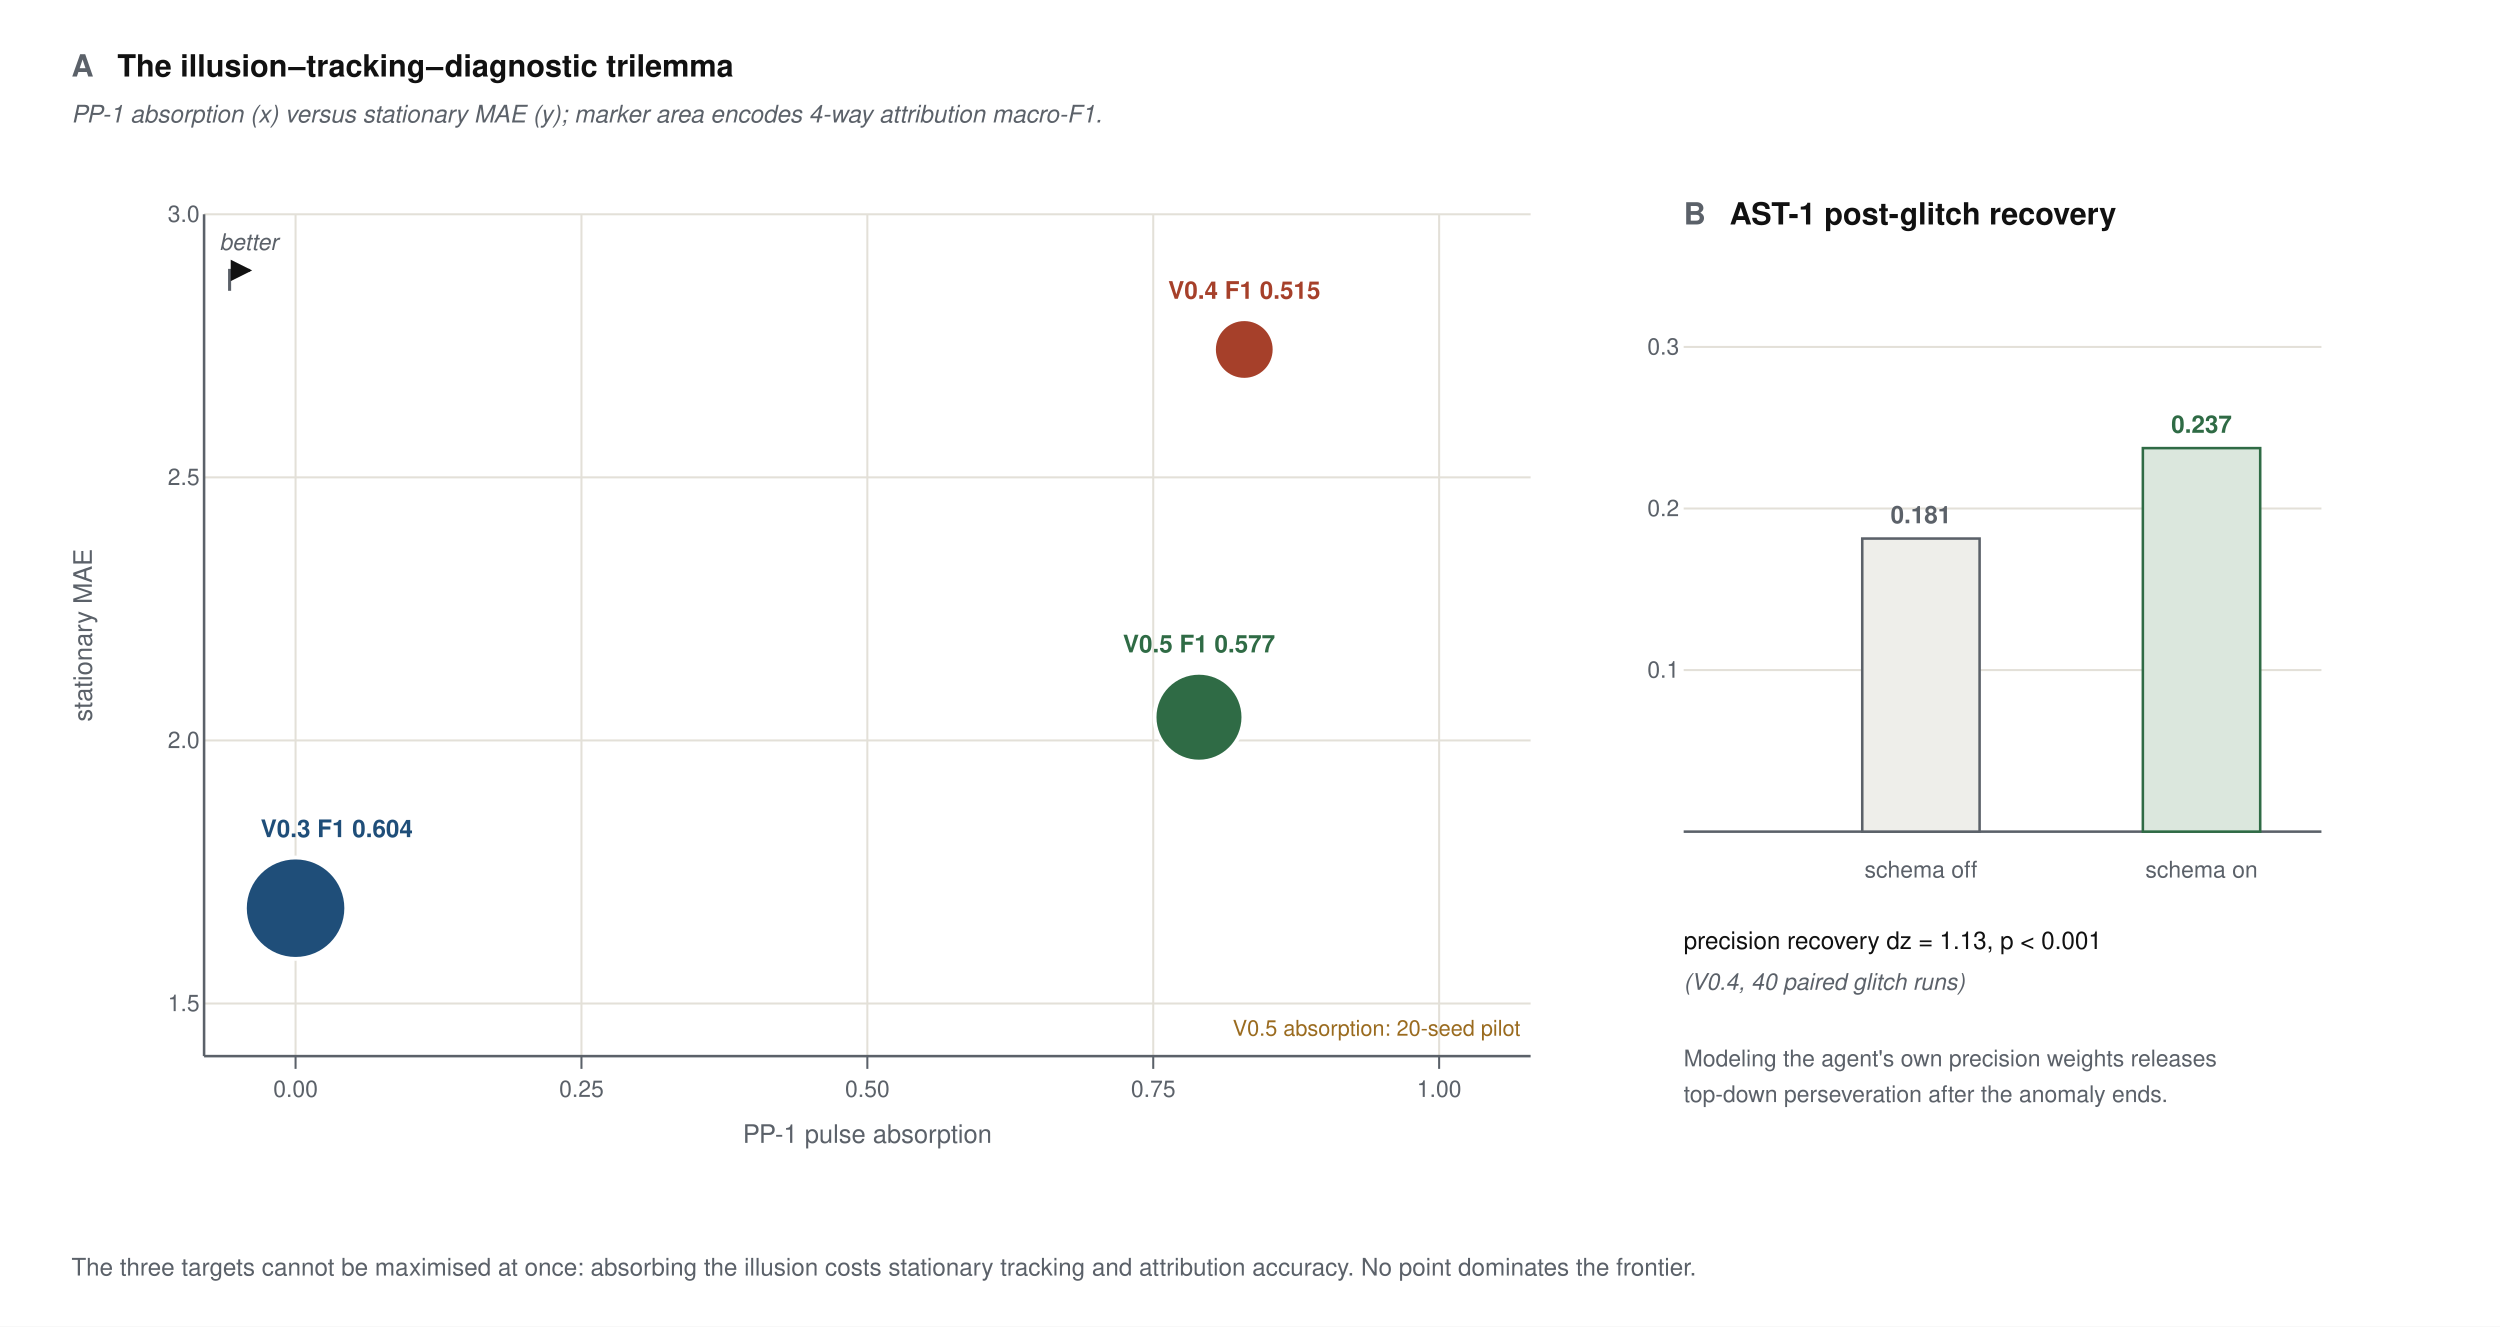
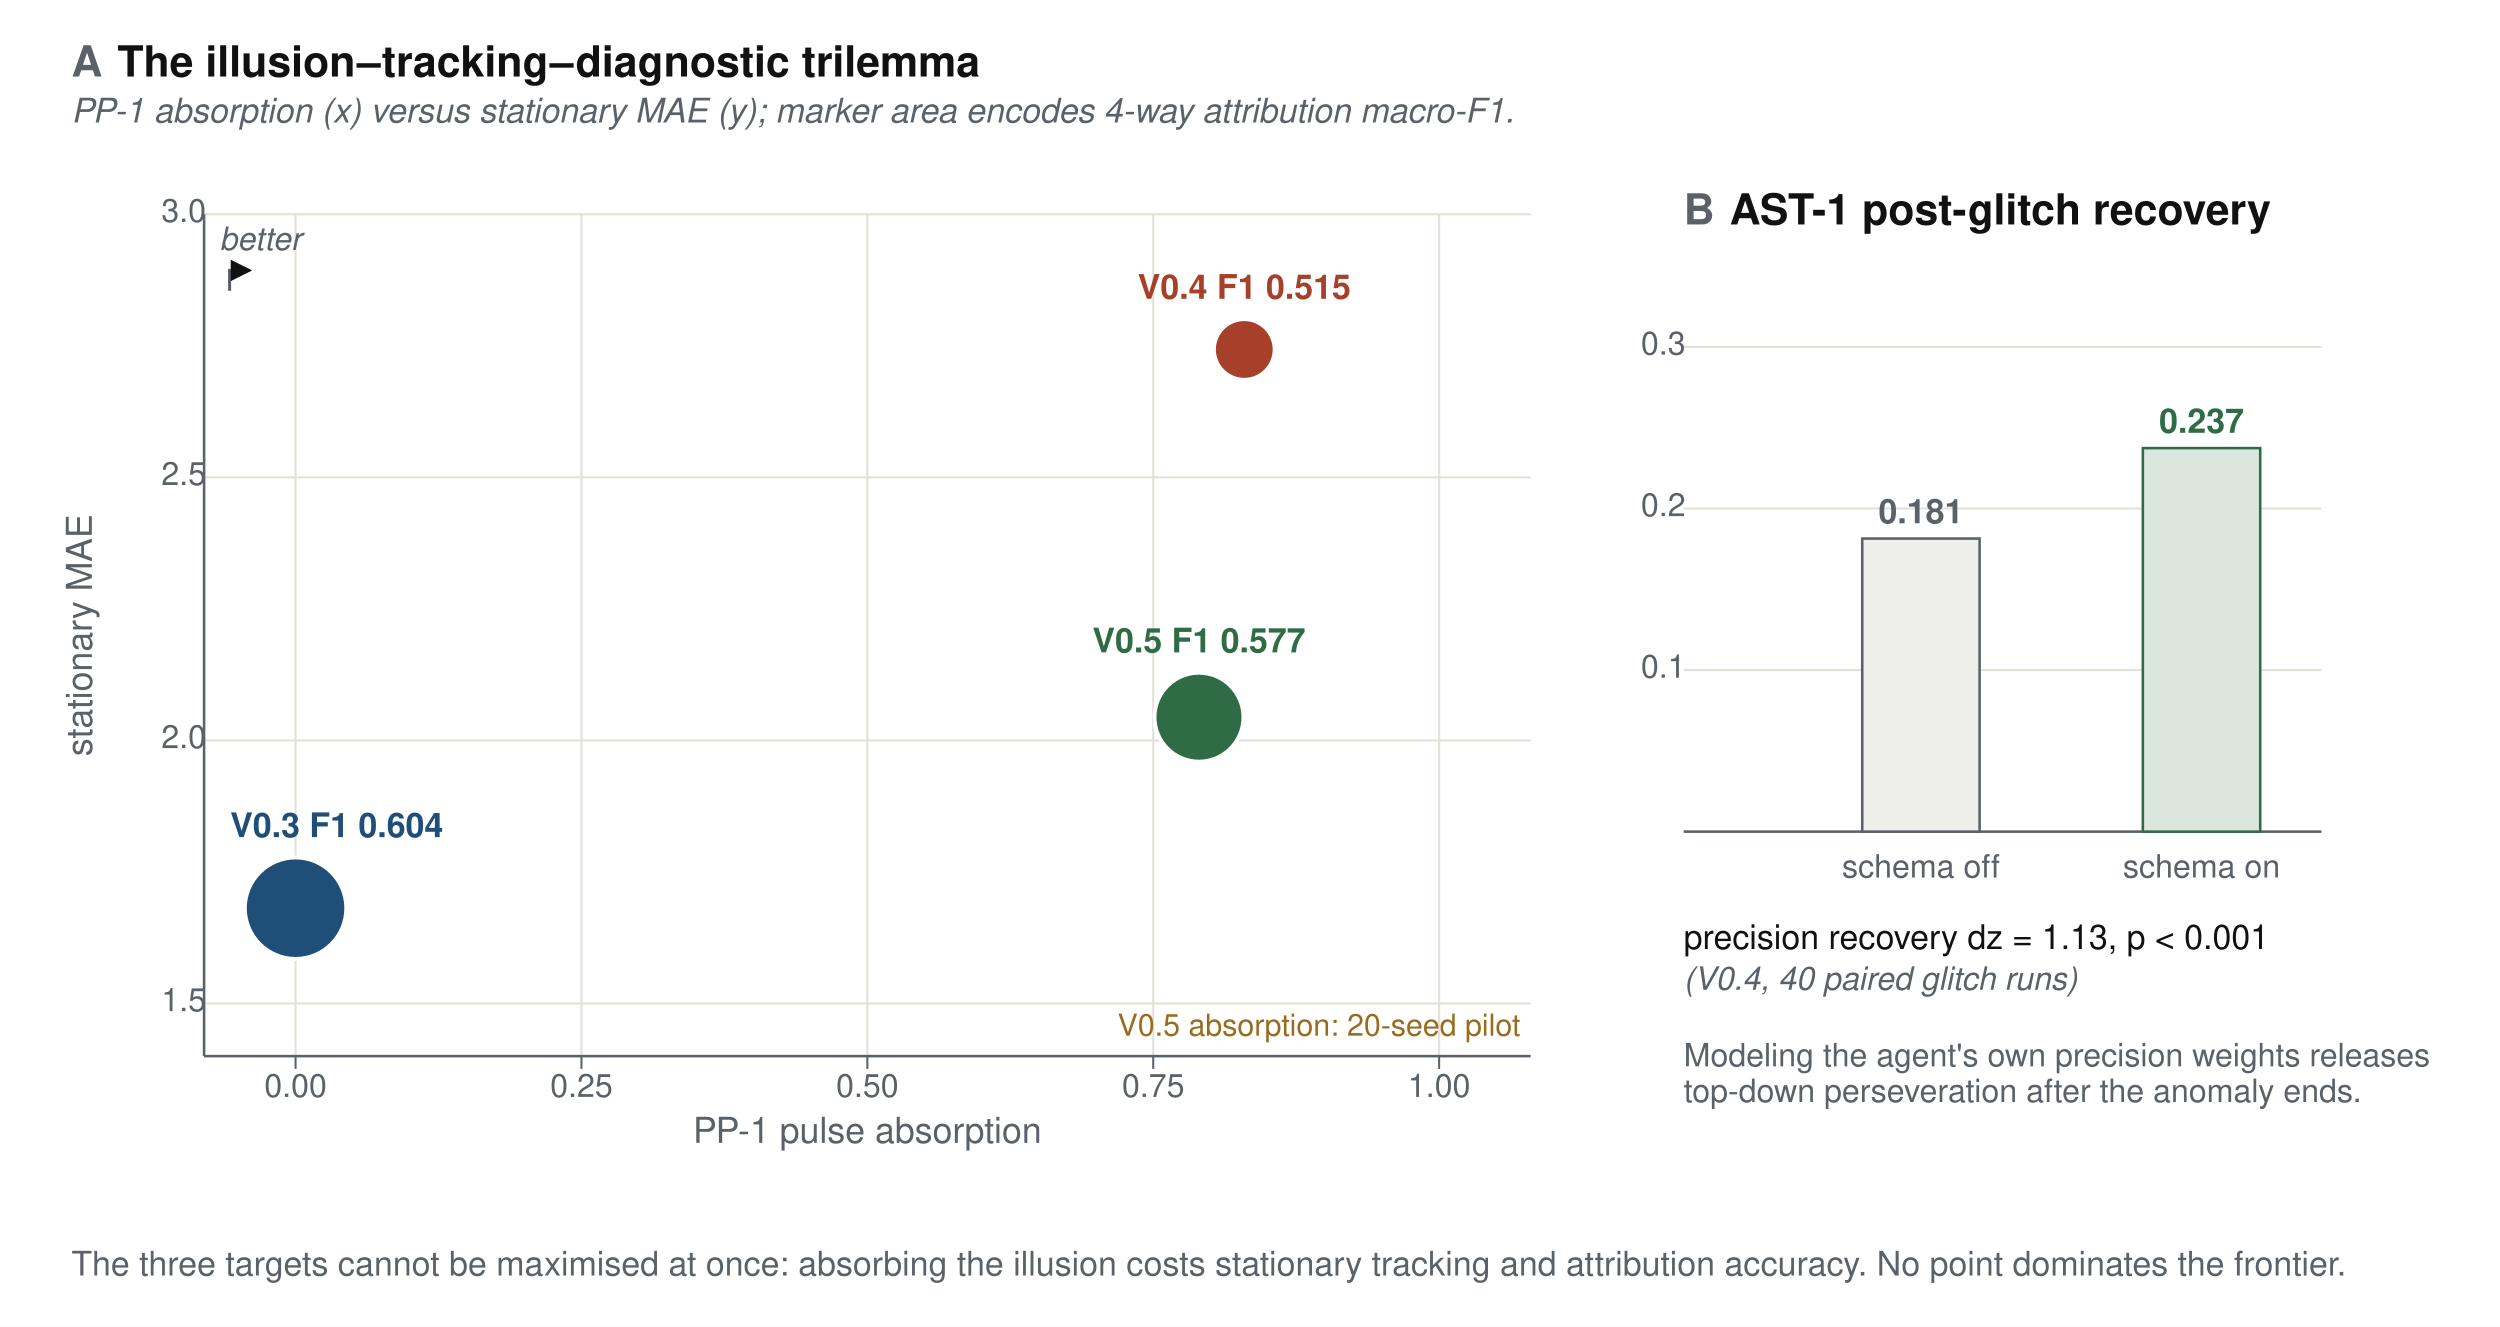
<svg xmlns="http://www.w3.org/2000/svg" viewBox="0 0 980 520" width="980" height="520" role="img">
  <defs>
    <marker id="arrow" viewBox="0 0 10 10" refX="9" refY="5" markerWidth="7" markerHeight="7" orient="auto-start-reverse">
      <path d="M 0 0 L 10 5 L 0 10 z" fill="#111111" />
    </marker>
  </defs>
  <rect width="980" height="520" fill="#ffffff" />
-   <text x="28" y="30" font-family="Helvetica, Arial, sans-serif" font-size="12" font-weight="700" fill="#5b6169" text-anchor="start">A</text>
-   <text x="46" y="30" font-family="Helvetica, Arial, sans-serif" font-size="12" font-weight="700" fill="#111111" text-anchor="start">The illusion–tracking–diagnostic trilemma</text>
-   <text x="28" y="48" font-family="Helvetica, Arial, sans-serif" font-size="9.5" font-weight="400" fill="#5b6169" text-anchor="start" font-style="italic">PP-1 absorption (x) versus stationary MAE (y); marker area encodes 4-way attribution macro-F1.</text>
+   <text x="28" y="30" font-family="Helvetica, Arial, sans-serif" font-size="16.8" font-weight="700" fill="#5b6169" text-anchor="start">A</text>
+   <text x="46" y="30" font-family="Helvetica, Arial, sans-serif" font-size="16.8" font-weight="700" fill="#111111" text-anchor="start">The illusion–tracking–diagnostic trilemma</text>
+   <text x="28" y="48" font-family="Helvetica, Arial, sans-serif" font-size="13.3" font-weight="400" fill="#5b6169" text-anchor="start" font-style="italic">PP-1 absorption (x) versus stationary MAE (y); marker area encodes 4-way attribution macro-F1.</text>
  <line x1="115.862" y1="414" x2="115.862" y2="84" stroke="#e3e0d8" stroke-width="0.8" />
  <line x1="115.862" y1="414" x2="115.862" y2="419" stroke="#5b6169" stroke-width="0.8" />
-   <text x="115.862" y="430" font-family="Helvetica, Arial, sans-serif" font-size="9" font-weight="400" fill="#5b6169" text-anchor="middle">0.00</text>
+   <text x="115.862" y="430" font-family="Helvetica, Arial, sans-serif" font-size="12.6" font-weight="400" fill="#5b6169" text-anchor="middle">0.00</text>
  <line x1="227.931" y1="414" x2="227.931" y2="84" stroke="#e3e0d8" stroke-width="0.8" />
  <line x1="227.931" y1="414" x2="227.931" y2="419" stroke="#5b6169" stroke-width="0.8" />
-   <text x="227.931" y="430" font-family="Helvetica, Arial, sans-serif" font-size="9" font-weight="400" fill="#5b6169" text-anchor="middle">0.25</text>
+   <text x="227.931" y="430" font-family="Helvetica, Arial, sans-serif" font-size="12.6" font-weight="400" fill="#5b6169" text-anchor="middle">0.25</text>
  <line x1="340" y1="414" x2="340" y2="84" stroke="#e3e0d8" stroke-width="0.8" />
  <line x1="340" y1="414" x2="340" y2="419" stroke="#5b6169" stroke-width="0.8" />
-   <text x="340" y="430" font-family="Helvetica, Arial, sans-serif" font-size="9" font-weight="400" fill="#5b6169" text-anchor="middle">0.50</text>
+   <text x="340" y="430" font-family="Helvetica, Arial, sans-serif" font-size="12.6" font-weight="400" fill="#5b6169" text-anchor="middle">0.50</text>
  <line x1="452.069" y1="414" x2="452.069" y2="84" stroke="#e3e0d8" stroke-width="0.8" />
  <line x1="452.069" y1="414" x2="452.069" y2="419" stroke="#5b6169" stroke-width="0.8" />
-   <text x="452.069" y="430" font-family="Helvetica, Arial, sans-serif" font-size="9" font-weight="400" fill="#5b6169" text-anchor="middle">0.75</text>
+   <text x="452.069" y="430" font-family="Helvetica, Arial, sans-serif" font-size="12.6" font-weight="400" fill="#5b6169" text-anchor="middle">0.75</text>
  <line x1="564.138" y1="414" x2="564.138" y2="84" stroke="#e3e0d8" stroke-width="0.8" />
  <line x1="564.138" y1="414" x2="564.138" y2="419" stroke="#5b6169" stroke-width="0.8" />
-   <text x="564.138" y="430" font-family="Helvetica, Arial, sans-serif" font-size="9" font-weight="400" fill="#5b6169" text-anchor="middle">1.00</text>
+   <text x="564.138" y="430" font-family="Helvetica, Arial, sans-serif" font-size="12.6" font-weight="400" fill="#5b6169" text-anchor="middle">1.00</text>
  <line x1="80" y1="393.375" x2="600" y2="393.375" stroke="#e3e0d8" stroke-width="0.8" />
-   <text x="72" y="396.375" font-family="Helvetica, Arial, sans-serif" font-size="9" font-weight="400" fill="#5b6169" text-anchor="middle">1.5</text>
+   <text x="72" y="396.375" font-family="Helvetica, Arial, sans-serif" font-size="12.6" font-weight="400" fill="#5b6169" text-anchor="middle">1.5</text>
  <line x1="80" y1="290.25" x2="600" y2="290.25" stroke="#e3e0d8" stroke-width="0.8" />
-   <text x="72" y="293.25" font-family="Helvetica, Arial, sans-serif" font-size="9" font-weight="400" fill="#5b6169" text-anchor="middle">2.0</text>
+   <text x="72" y="293.25" font-family="Helvetica, Arial, sans-serif" font-size="12.6" font-weight="400" fill="#5b6169" text-anchor="middle">2.0</text>
  <line x1="80" y1="187.125" x2="600" y2="187.125" stroke="#e3e0d8" stroke-width="0.8" />
-   <text x="72" y="190.125" font-family="Helvetica, Arial, sans-serif" font-size="9" font-weight="400" fill="#5b6169" text-anchor="middle">2.5</text>
+   <text x="72" y="190.125" font-family="Helvetica, Arial, sans-serif" font-size="12.6" font-weight="400" fill="#5b6169" text-anchor="middle">2.5</text>
  <line x1="80" y1="84" x2="600" y2="84" stroke="#e3e0d8" stroke-width="0.8" />
-   <text x="72" y="87" font-family="Helvetica, Arial, sans-serif" font-size="9" font-weight="400" fill="#5b6169" text-anchor="middle">3.0</text>
+   <text x="72" y="87" font-family="Helvetica, Arial, sans-serif" font-size="12.6" font-weight="400" fill="#5b6169" text-anchor="middle">3.0</text>
  <line x1="80" y1="414" x2="600" y2="414" stroke="#5b6169" stroke-width="1" />
  <line x1="80" y1="84" x2="80" y2="414" stroke="#5b6169" stroke-width="1" />
-   <text x="340" y="448" font-family="Helvetica, Arial, sans-serif" font-size="10" font-weight="400" fill="#5b6169" text-anchor="middle">PP-1 pulse absorption</text>
-   <text x="36" y="249" transform="rotate(-90 36 249)" font-family="Helvetica, Arial, sans-serif" font-size="10" fill="#5b6169" text-anchor="middle">stationary MAE</text>
+   <text x="340" y="448" font-family="Helvetica, Arial, sans-serif" font-size="14" font-weight="400" fill="#5b6169" text-anchor="middle">PP-1 pulse absorption</text>
+   <text x="36" y="249" transform="rotate(-90 36 249)" font-family="Helvetica, Arial, sans-serif" font-size="14" fill="#5b6169" text-anchor="middle">stationary MAE</text>
  <circle cx="115.862" cy="356.013" r="19.866" fill="#1f4e79" stroke="#ffffff" stroke-width="1.5" />
-   <text x="132" y="328.147" font-family="Helvetica, Arial, sans-serif" font-size="9.5" font-weight="700" fill="#1f4e79" text-anchor="middle">V0.3  F1 0.604</text>
+   <text x="132" y="328.147" font-family="Helvetica, Arial, sans-serif" font-size="13.3" font-weight="700" fill="#1f4e79" text-anchor="middle">V0.3  F1 0.604</text>
  <circle cx="487.753" cy="136.993" r="11.877" fill="#a6402a" stroke="#ffffff" stroke-width="1.5" />
-   <text x="487.753" y="117.117" font-family="Helvetica, Arial, sans-serif" font-size="9.5" font-weight="700" fill="#a6402a" text-anchor="middle">V0.4  F1 0.515</text>
+   <text x="487.753" y="117.117" font-family="Helvetica, Arial, sans-serif" font-size="13.3" font-weight="700" fill="#a6402a" text-anchor="middle">V0.4  F1 0.515</text>
  <circle cx="470" cy="281.148" r="17.408" fill="#2f6b45" stroke="#ffffff" stroke-width="1.5" />
-   <text x="470" y="255.74" font-family="Helvetica, Arial, sans-serif" font-size="9.5" font-weight="700" fill="#2f6b45" text-anchor="middle">V0.5  F1 0.577</text>
-   <text x="86" y="98" font-family="Helvetica, Arial, sans-serif" font-size="9" font-weight="400" fill="#5b6169" text-anchor="start" font-style="italic">better</text>
+   <text x="470" y="255.74" font-family="Helvetica, Arial, sans-serif" font-size="13.3" font-weight="700" fill="#2f6b45" text-anchor="middle">V0.5  F1 0.577</text>
+   <text x="86" y="98" font-family="Helvetica, Arial, sans-serif" font-size="12.6" font-weight="400" fill="#5b6169" text-anchor="start" font-style="italic">better</text>
  <path d="M 90 114 L 90 106 L 98 106" fill="none" stroke="#5b6169" stroke-width="1.2" marker-end="url(#arrow)" />
-   <text x="596" y="406" font-family="Helvetica, Arial, sans-serif" font-size="8.5" font-weight="400" fill="#9a6b1f" text-anchor="end">V0.5 absorption: 20-seed pilot</text>
-   <text x="28" y="500" font-family="Helvetica, Arial, sans-serif" font-size="9.5" font-weight="400" fill="#5b6169" text-anchor="start">The three targets cannot be maximised at once: absorbing the illusion costs stationary tracking and attribution accuracy. No point dominates the frontier.</text>
-   <text x="660" y="88" font-family="Helvetica, Arial, sans-serif" font-size="12" font-weight="700" fill="#5b6169" text-anchor="start">B</text>
-   <text x="678" y="88" font-family="Helvetica, Arial, sans-serif" font-size="12" font-weight="700" fill="#111111" text-anchor="start">AST-1 post-glitch recovery</text>
+   <text x="596" y="406" font-family="Helvetica, Arial, sans-serif" font-size="11.9" font-weight="400" fill="#9a6b1f" text-anchor="end">V0.5 absorption: 20-seed pilot</text>
+   <text x="28" y="500" font-family="Helvetica, Arial, sans-serif" font-size="13.3" font-weight="400" fill="#5b6169" text-anchor="start">The three targets cannot be maximised at once: absorbing the illusion costs stationary tracking and attribution accuracy. No point dominates the frontier.</text>
+   <text x="660" y="88" font-family="Helvetica, Arial, sans-serif" font-size="16.8" font-weight="700" fill="#5b6169" text-anchor="start">B</text>
+   <text x="678" y="88" font-family="Helvetica, Arial, sans-serif" font-size="16.8" font-weight="700" fill="#111111" text-anchor="start">AST-1 post-glitch recovery</text>
  <line x1="660" y1="326" x2="910" y2="326" stroke="#5b6169" stroke-width="1" />
  <line x1="660" y1="262.667" x2="910" y2="262.667" stroke="#e3e0d8" stroke-width="0.8" />
-   <text x="652" y="265.667" font-family="Helvetica, Arial, sans-serif" font-size="9" font-weight="400" fill="#5b6169" text-anchor="middle">0.1</text>
+   <text x="652" y="265.667" font-family="Helvetica, Arial, sans-serif" font-size="12.6" font-weight="400" fill="#5b6169" text-anchor="middle">0.1</text>
  <line x1="660" y1="199.333" x2="910" y2="199.333" stroke="#e3e0d8" stroke-width="0.8" />
-   <text x="652" y="202.333" font-family="Helvetica, Arial, sans-serif" font-size="9" font-weight="400" fill="#5b6169" text-anchor="middle">0.2</text>
+   <text x="652" y="202.333" font-family="Helvetica, Arial, sans-serif" font-size="12.6" font-weight="400" fill="#5b6169" text-anchor="middle">0.2</text>
  <line x1="660" y1="136" x2="910" y2="136" stroke="#e3e0d8" stroke-width="0.8" />
-   <text x="652" y="139" font-family="Helvetica, Arial, sans-serif" font-size="9" font-weight="400" fill="#5b6169" text-anchor="middle">0.3</text>
+   <text x="652" y="139" font-family="Helvetica, Arial, sans-serif" font-size="12.6" font-weight="400" fill="#5b6169" text-anchor="middle">0.3</text>
  <rect x="730" y="211.114" width="46" height="114.886" fill="#eeeeea" stroke="#5b6169" stroke-width="1" />
-   <text x="753" y="344" font-family="Helvetica, Arial, sans-serif" font-size="9" font-weight="400" fill="#5b6169" text-anchor="middle">schema off</text>
-   <text x="753" y="205.114" font-family="Helvetica, Arial, sans-serif" font-size="9.5" font-weight="700" fill="#5b6169" text-anchor="middle">0.181</text>
+   <text x="753" y="344" font-family="Helvetica, Arial, sans-serif" font-size="12.6" font-weight="400" fill="#5b6169" text-anchor="middle">schema off</text>
+   <text x="753" y="205.114" font-family="Helvetica, Arial, sans-serif" font-size="13.3" font-weight="700" fill="#5b6169" text-anchor="middle">0.181</text>
  <rect x="840" y="175.663" width="46" height="150.337" fill="#dbe7dd" stroke="#2f6b45" stroke-width="1" />
-   <text x="863" y="344" font-family="Helvetica, Arial, sans-serif" font-size="9" font-weight="400" fill="#5b6169" text-anchor="middle">schema on</text>
-   <text x="863" y="169.663" font-family="Helvetica, Arial, sans-serif" font-size="9.5" font-weight="700" fill="#2f6b45" text-anchor="middle">0.237</text>
-   <text x="660" y="372" font-family="Helvetica, Arial, sans-serif" font-size="9.5" font-weight="400" fill="#111111" text-anchor="start">precision recovery  dz = 1.13, p &lt; 0.001</text>
-   <text x="660" y="388" font-family="Helvetica, Arial, sans-serif" font-size="9" font-weight="400" fill="#5b6169" text-anchor="start" font-style="italic">(V0.4, 40 paired glitch runs)</text>
-   <text x="660" y="418" font-family="Helvetica, Arial, sans-serif" font-size="9" font-weight="400" fill="#5b6169" text-anchor="start">Modeling the agent's own precision weights releases</text>
-   <text x="660" y="432" font-family="Helvetica, Arial, sans-serif" font-size="9" font-weight="400" fill="#5b6169" text-anchor="start">top-down perseveration after the anomaly ends.</text>
+   <text x="863" y="344" font-family="Helvetica, Arial, sans-serif" font-size="12.6" font-weight="400" fill="#5b6169" text-anchor="middle">schema on</text>
+   <text x="863" y="169.663" font-family="Helvetica, Arial, sans-serif" font-size="13.3" font-weight="700" fill="#2f6b45" text-anchor="middle">0.237</text>
+   <text x="660" y="372" font-family="Helvetica, Arial, sans-serif" font-size="13.3" font-weight="400" fill="#111111" text-anchor="start">precision recovery  dz = 1.13, p &lt; 0.001</text>
+   <text x="660" y="388" font-family="Helvetica, Arial, sans-serif" font-size="12.6" font-weight="400" fill="#5b6169" text-anchor="start" font-style="italic">(V0.4, 40 paired glitch runs)</text>
+   <text x="660" y="418" font-family="Helvetica, Arial, sans-serif" font-size="12.6" font-weight="400" fill="#5b6169" text-anchor="start">Modeling the agent's own precision weights releases</text>
+   <text x="660" y="432" font-family="Helvetica, Arial, sans-serif" font-size="12.6" font-weight="400" fill="#5b6169" text-anchor="start">top-down perseveration after the anomaly ends.</text>
</svg>
